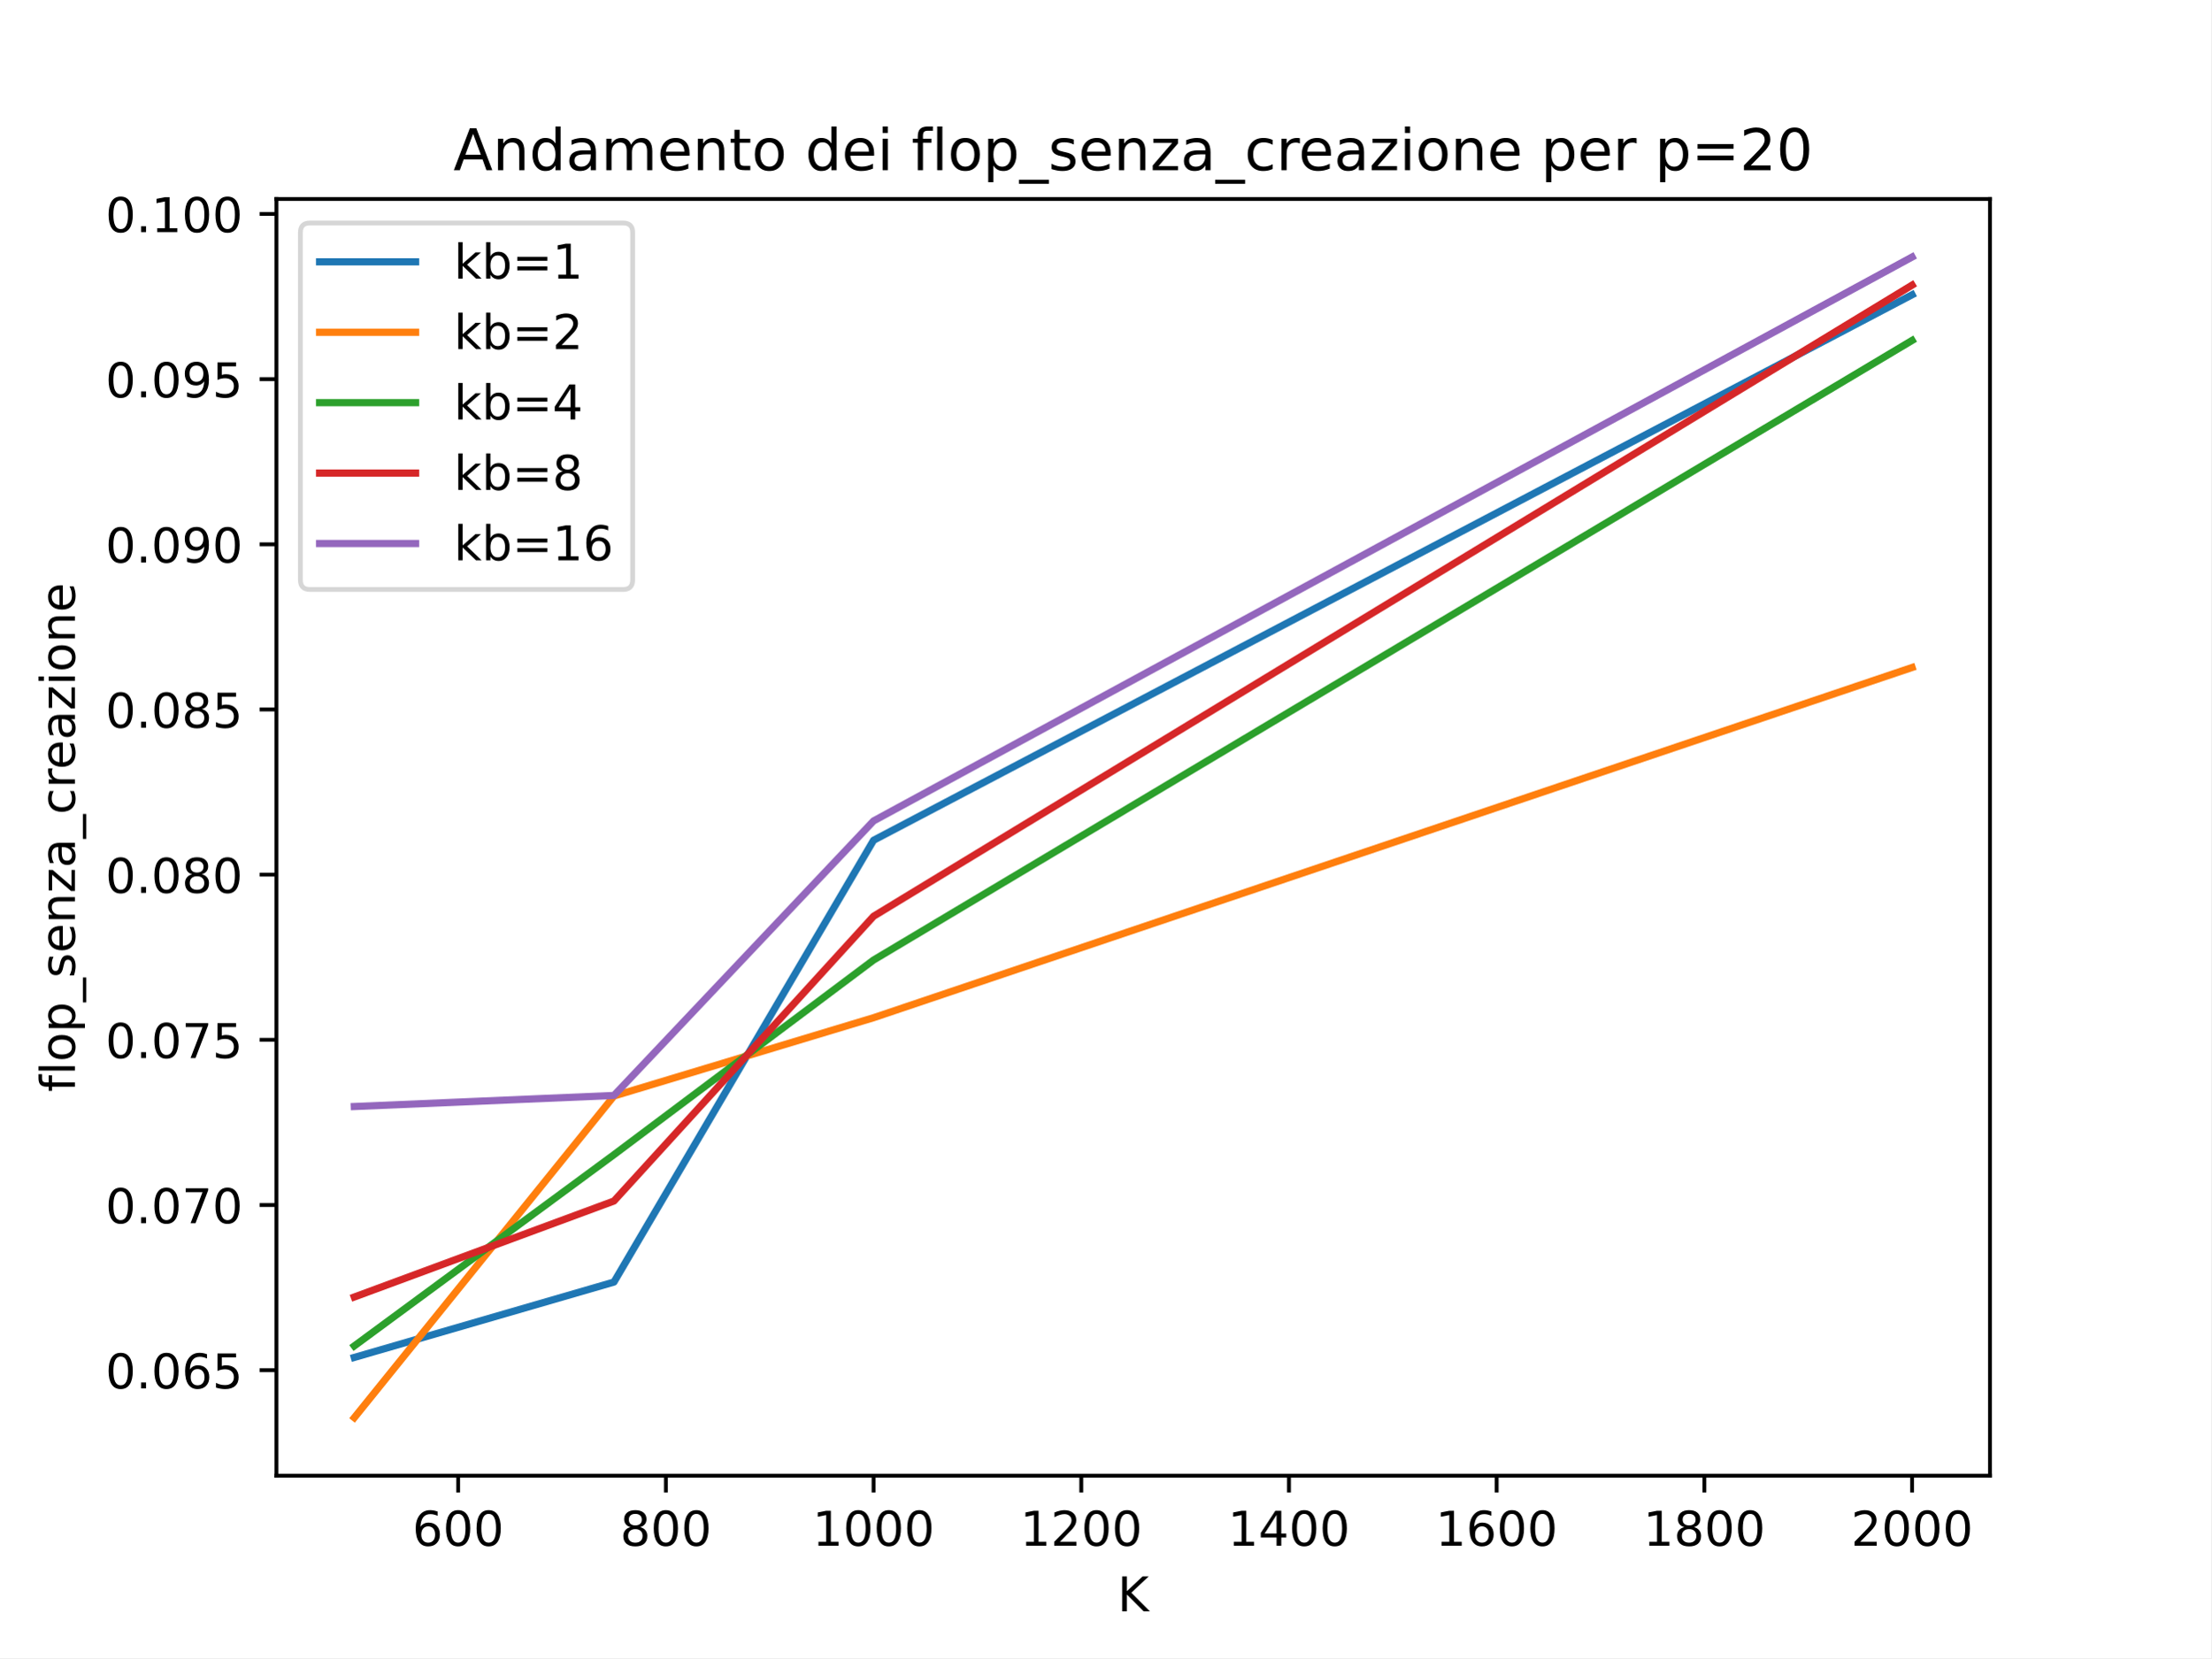
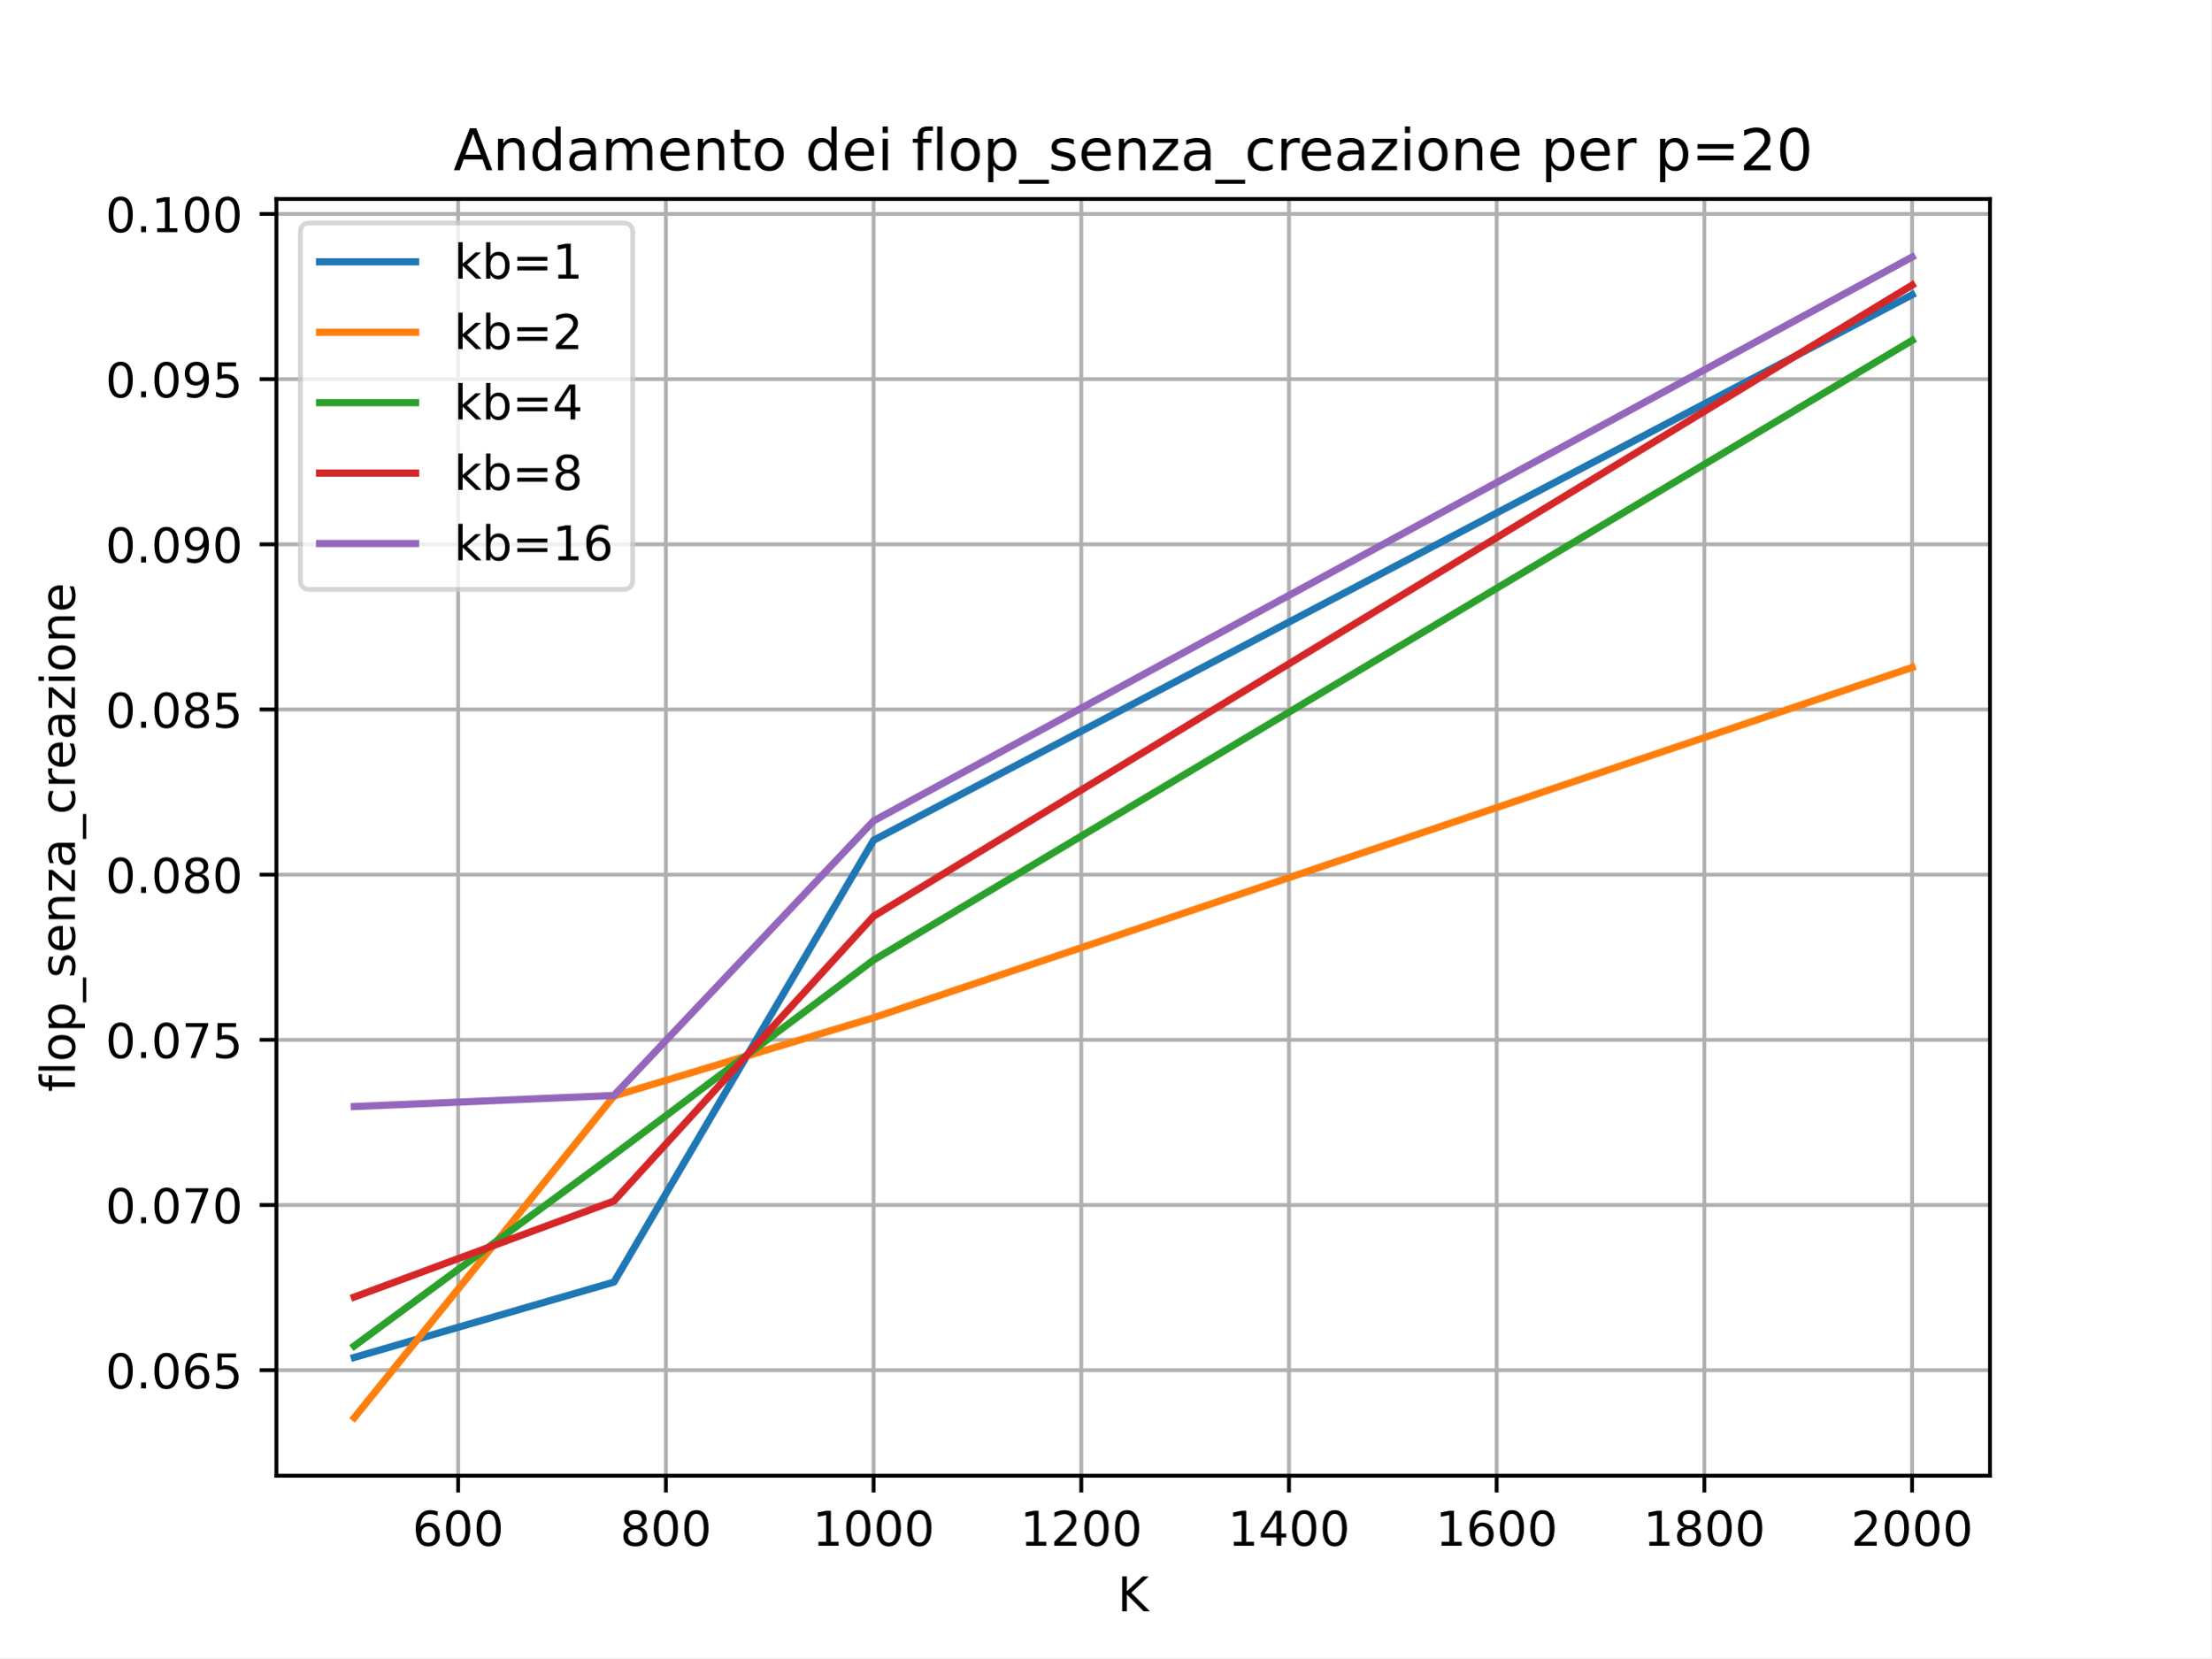
<svg xmlns="http://www.w3.org/2000/svg" xmlns:xlink="http://www.w3.org/1999/xlink" width="460.8pt" height="345.6pt" viewBox="0 0 460.8 345.6" version="1.1">
  <defs>
    <style type="text/css">*{stroke-linejoin: round; stroke-linecap: butt}</style>
  </defs>
  <g id="figure_1">
    <g id="patch_1">
      <path d="M 0 345.6  L 460.8 345.6  L 460.8 0  L 0 0  z " style="fill: #ffffff" />
    </g>
    <g id="axes_1">
      <g id="patch_2">
        <path d="M 57.6 307.584  L 414.72 307.584  L 414.72 41.472  L 57.6 41.472  z " style="fill: #ffffff" />
      </g>
      <g id="matplotlib.axis_1">
        <g id="xtick_1">
          <g id="line2d_1">
+             <path d="M 95.476 307.584  L 95.476 41.472  " clip-path="url(#p17b64429ae)" style="fill: none; stroke: #b0b0b0; stroke-width: 0.8; stroke-linecap: square" />
+           </g>
+           <g id="line2d_2">
            <defs>
-               <path id="m292fa7b7b4" d="M 0 0  L 0 3.5  " style="stroke: #000000; stroke-width: 0.8" />
+               <path id="m7d4faead3a" d="M 0 0  L 0 3.5  " style="stroke: #000000; stroke-width: 0.8" />
            </defs>
            <g>
-               <use xlink:href="#m292fa7b7b4" x="95.476" y="307.584" style="stroke: #000000; stroke-width: 0.8" />
+               <use xlink:href="#m7d4faead3a" x="95.476" y="307.584" style="stroke: #000000; stroke-width: 0.8" />
            </g>
          </g>
          <g id="text_1">
            <g transform="translate(85.93261 322.1824) scale(0.1 -0.1)">
              <defs>
                <path id="DejaVuSans-36" d="M 2113 2584  Q 1688 2584 1439 2293  Q 1191 2003 1191 1497  Q 1191 994 1439 701  Q 1688 409 2113 409  Q 2538 409 2786 701  Q 3034 994 3034 1497  Q 3034 2003 2786 2293  Q 2538 2584 2113 2584  z M 3366 4563  L 3366 3988  Q 3128 4100 2886 4159  Q 2644 4219 2406 4219  Q 1781 4219 1451 3797  Q 1122 3375 1075 2522  Q 1259 2794 1537 2939  Q 1816 3084 2150 3084  Q 2853 3084 3261 2657  Q 3669 2231 3669 1497  Q 3669 778 3244 343  Q 2819 -91 2113 -91  Q 1303 -91 875 529  Q 447 1150 447 2328  Q 447 3434 972 4092  Q 1497 4750 2381 4750  Q 2619 4750 2861 4703  Q 3103 4656 3366 4563  z " transform="scale(0.015625)" />
                <path id="DejaVuSans-30" d="M 2034 4250  Q 1547 4250 1301 3770  Q 1056 3291 1056 2328  Q 1056 1369 1301 889  Q 1547 409 2034 409  Q 2525 409 2770 889  Q 3016 1369 3016 2328  Q 3016 3291 2770 3770  Q 2525 4250 2034 4250  z M 2034 4750  Q 2819 4750 3233 4129  Q 3647 3509 3647 2328  Q 3647 1150 3233 529  Q 2819 -91 2034 -91  Q 1250 -91 836 529  Q 422 1150 422 2328  Q 422 3509 836 4129  Q 1250 4750 2034 4750  z " transform="scale(0.015625)" />
              </defs>
              <use xlink:href="#DejaVuSans-36" />
              <use xlink:href="#DejaVuSans-30" x="63.623" />
              <use xlink:href="#DejaVuSans-30" x="127.246" />
            </g>
          </g>
        </g>
        <g id="xtick_2">
-           <g id="line2d_2">
-             <g>
-               <use xlink:href="#m292fa7b7b4" x="138.764" y="307.584" style="stroke: #000000; stroke-width: 0.8" />
+           <g id="line2d_3">
+             <path d="M 138.764 307.584  L 138.764 41.472  " clip-path="url(#p17b64429ae)" style="fill: none; stroke: #b0b0b0; stroke-width: 0.8; stroke-linecap: square" />
+           </g>
+           <g id="line2d_4">
+             <g>
+               <use xlink:href="#m7d4faead3a" x="138.764" y="307.584" style="stroke: #000000; stroke-width: 0.8" />
            </g>
          </g>
          <g id="text_2">
            <g transform="translate(129.2199 322.1824) scale(0.1 -0.1)">
              <defs>
                <path id="DejaVuSans-38" d="M 2034 2216  Q 1584 2216 1326 1975  Q 1069 1734 1069 1313  Q 1069 891 1326 650  Q 1584 409 2034 409  Q 2484 409 2743 651  Q 3003 894 3003 1313  Q 3003 1734 2745 1975  Q 2488 2216 2034 2216  z M 1403 2484  Q 997 2584 770 2862  Q 544 3141 544 3541  Q 544 4100 942 4425  Q 1341 4750 2034 4750  Q 2731 4750 3128 4425  Q 3525 4100 3525 3541  Q 3525 3141 3298 2862  Q 3072 2584 2669 2484  Q 3125 2378 3379 2068  Q 3634 1759 3634 1313  Q 3634 634 3220 271  Q 2806 -91 2034 -91  Q 1263 -91 848 271  Q 434 634 434 1313  Q 434 1759 690 2068  Q 947 2378 1403 2484  z M 1172 3481  Q 1172 3119 1398 2916  Q 1625 2713 2034 2713  Q 2441 2713 2670 2916  Q 2900 3119 2900 3481  Q 2900 3844 2670 4047  Q 2441 4250 2034 4250  Q 1625 4250 1398 4047  Q 1172 3844 1172 3481  z " transform="scale(0.015625)" />
              </defs>
              <use xlink:href="#DejaVuSans-38" />
              <use xlink:href="#DejaVuSans-30" x="63.623" />
              <use xlink:href="#DejaVuSans-30" x="127.246" />
            </g>
          </g>
        </g>
        <g id="xtick_3">
-           <g id="line2d_3">
-             <g>
-               <use xlink:href="#m292fa7b7b4" x="182.051" y="307.584" style="stroke: #000000; stroke-width: 0.8" />
+           <g id="line2d_5">
+             <path d="M 182.051 307.584  L 182.051 41.472  " clip-path="url(#p17b64429ae)" style="fill: none; stroke: #b0b0b0; stroke-width: 0.8; stroke-linecap: square" />
+           </g>
+           <g id="line2d_6">
+             <g>
+               <use xlink:href="#m7d4faead3a" x="182.051" y="307.584" style="stroke: #000000; stroke-width: 0.8" />
            </g>
          </g>
          <g id="text_3">
            <g transform="translate(169.3259 322.1824) scale(0.1 -0.1)">
              <defs>
                <path id="DejaVuSans-31" d="M 794 531  L 1825 531  L 1825 4091  L 703 3866  L 703 4441  L 1819 4666  L 2450 4666  L 2450 531  L 3481 531  L 3481 0  L 794 0  L 794 531  z " transform="scale(0.015625)" />
              </defs>
              <use xlink:href="#DejaVuSans-31" />
              <use xlink:href="#DejaVuSans-30" x="63.623" />
              <use xlink:href="#DejaVuSans-30" x="127.246" />
              <use xlink:href="#DejaVuSans-30" x="190.869" />
            </g>
          </g>
        </g>
        <g id="xtick_4">
-           <g id="line2d_4">
-             <g>
-               <use xlink:href="#m292fa7b7b4" x="225.338" y="307.584" style="stroke: #000000; stroke-width: 0.8" />
+           <g id="line2d_7">
+             <path d="M 225.338 307.584  L 225.338 41.472  " clip-path="url(#p17b64429ae)" style="fill: none; stroke: #b0b0b0; stroke-width: 0.8; stroke-linecap: square" />
+           </g>
+           <g id="line2d_8">
+             <g>
+               <use xlink:href="#m7d4faead3a" x="225.338" y="307.584" style="stroke: #000000; stroke-width: 0.8" />
            </g>
          </g>
          <g id="text_4">
            <g transform="translate(212.6132 322.1824) scale(0.1 -0.1)">
              <defs>
                <path id="DejaVuSans-32" d="M 1228 531  L 3431 531  L 3431 0  L 469 0  L 469 531  Q 828 903 1448 1529  Q 2069 2156 2228 2338  Q 2531 2678 2651 2914  Q 2772 3150 2772 3378  Q 2772 3750 2511 3984  Q 2250 4219 1831 4219  Q 1534 4219 1204 4116  Q 875 4013 500 3803  L 500 4441  Q 881 4594 1212 4672  Q 1544 4750 1819 4750  Q 2544 4750 2975 4387  Q 3406 4025 3406 3419  Q 3406 3131 3298 2873  Q 3191 2616 2906 2266  Q 2828 2175 2409 1742  Q 1991 1309 1228 531  z " transform="scale(0.015625)" />
              </defs>
              <use xlink:href="#DejaVuSans-31" />
              <use xlink:href="#DejaVuSans-32" x="63.623" />
              <use xlink:href="#DejaVuSans-30" x="127.246" />
              <use xlink:href="#DejaVuSans-30" x="190.869" />
            </g>
          </g>
        </g>
        <g id="xtick_5">
-           <g id="line2d_5">
-             <g>
-               <use xlink:href="#m292fa7b7b4" x="268.625" y="307.584" style="stroke: #000000; stroke-width: 0.8" />
+           <g id="line2d_9">
+             <path d="M 268.625 307.584  L 268.625 41.472  " clip-path="url(#p17b64429ae)" style="fill: none; stroke: #b0b0b0; stroke-width: 0.8; stroke-linecap: square" />
+           </g>
+           <g id="line2d_10">
+             <g>
+               <use xlink:href="#m7d4faead3a" x="268.625" y="307.584" style="stroke: #000000; stroke-width: 0.8" />
            </g>
          </g>
          <g id="text_5">
            <g transform="translate(255.9005 322.1824) scale(0.1 -0.1)">
              <defs>
                <path id="DejaVuSans-34" d="M 2419 4116  L 825 1625  L 2419 1625  L 2419 4116  z M 2253 4666  L 3047 4666  L 3047 1625  L 3713 1625  L 3713 1100  L 3047 1100  L 3047 0  L 2419 0  L 2419 1100  L 313 1100  L 313 1709  L 2253 4666  z " transform="scale(0.015625)" />
              </defs>
              <use xlink:href="#DejaVuSans-31" />
              <use xlink:href="#DejaVuSans-34" x="63.623" />
              <use xlink:href="#DejaVuSans-30" x="127.246" />
              <use xlink:href="#DejaVuSans-30" x="190.869" />
            </g>
          </g>
        </g>
        <g id="xtick_6">
-           <g id="line2d_6">
-             <g>
-               <use xlink:href="#m292fa7b7b4" x="311.913" y="307.584" style="stroke: #000000; stroke-width: 0.8" />
+           <g id="line2d_11">
+             <path d="M 311.913 307.584  L 311.913 41.472  " clip-path="url(#p17b64429ae)" style="fill: none; stroke: #b0b0b0; stroke-width: 0.8; stroke-linecap: square" />
+           </g>
+           <g id="line2d_12">
+             <g>
+               <use xlink:href="#m7d4faead3a" x="311.913" y="307.584" style="stroke: #000000; stroke-width: 0.8" />
            </g>
          </g>
          <g id="text_6">
            <g transform="translate(299.1877 322.1824) scale(0.1 -0.1)">
              <use xlink:href="#DejaVuSans-31" />
              <use xlink:href="#DejaVuSans-36" x="63.623" />
              <use xlink:href="#DejaVuSans-30" x="127.246" />
              <use xlink:href="#DejaVuSans-30" x="190.869" />
            </g>
          </g>
        </g>
        <g id="xtick_7">
-           <g id="line2d_7">
-             <g>
-               <use xlink:href="#m292fa7b7b4" x="355.2" y="307.584" style="stroke: #000000; stroke-width: 0.8" />
+           <g id="line2d_13">
+             <path d="M 355.2 307.584  L 355.2 41.472  " clip-path="url(#p17b64429ae)" style="fill: none; stroke: #b0b0b0; stroke-width: 0.8; stroke-linecap: square" />
+           </g>
+           <g id="line2d_14">
+             <g>
+               <use xlink:href="#m7d4faead3a" x="355.2" y="307.584" style="stroke: #000000; stroke-width: 0.8" />
            </g>
          </g>
          <g id="text_7">
            <g transform="translate(342.475 322.1824) scale(0.1 -0.1)">
              <use xlink:href="#DejaVuSans-31" />
              <use xlink:href="#DejaVuSans-38" x="63.623" />
              <use xlink:href="#DejaVuSans-30" x="127.246" />
              <use xlink:href="#DejaVuSans-30" x="190.869" />
            </g>
          </g>
        </g>
        <g id="xtick_8">
-           <g id="line2d_8">
-             <g>
-               <use xlink:href="#m292fa7b7b4" x="398.487" y="307.584" style="stroke: #000000; stroke-width: 0.8" />
+           <g id="line2d_15">
+             <path d="M 398.487 307.584  L 398.487 41.472  " clip-path="url(#p17b64429ae)" style="fill: none; stroke: #b0b0b0; stroke-width: 0.8; stroke-linecap: square" />
+           </g>
+           <g id="line2d_16">
+             <g>
+               <use xlink:href="#m7d4faead3a" x="398.487" y="307.584" style="stroke: #000000; stroke-width: 0.8" />
            </g>
          </g>
          <g id="text_8">
            <g transform="translate(385.7623 322.1824) scale(0.1 -0.1)">
              <use xlink:href="#DejaVuSans-32" />
              <use xlink:href="#DejaVuSans-30" x="63.623" />
              <use xlink:href="#DejaVuSans-30" x="127.246" />
              <use xlink:href="#DejaVuSans-30" x="190.869" />
            </g>
          </g>
        </g>
        <g id="text_9">
          <g transform="translate(232.8811 335.8606) scale(0.1 -0.1)">
            <defs>
              <path id="DejaVuSans-4b" d="M 628 4666  L 1259 4666  L 1259 2694  L 3353 4666  L 4166 4666  L 1850 2491  L 4331 0  L 3500 0  L 1259 2247  L 1259 0  L 628 0  L 628 4666  z " transform="scale(0.015625)" />
            </defs>
            <use xlink:href="#DejaVuSans-4b" />
          </g>
        </g>
      </g>
      <g id="matplotlib.axis_2">
        <g id="ytick_1">
-           <g id="line2d_9">
+           <g id="line2d_17">
+             <path d="M 57.6 285.593  L 414.72 285.593  " clip-path="url(#p17b64429ae)" style="fill: none; stroke: #b0b0b0; stroke-width: 0.8; stroke-linecap: square" />
+           </g>
+           <g id="line2d_18">
            <defs>
-               <path id="m74fa59eeb4" d="M 0 0  L -3.5 0  " style="stroke: #000000; stroke-width: 0.8" />
+               <path id="ma24c6e2666" d="M 0 0  L -3.5 0  " style="stroke: #000000; stroke-width: 0.8" />
            </defs>
            <g>
-               <use xlink:href="#m74fa59eeb4" x="57.6" y="285.593" style="stroke: #000000; stroke-width: 0.8" />
+               <use xlink:href="#ma24c6e2666" x="57.6" y="285.593" style="stroke: #000000; stroke-width: 0.8" />
            </g>
          </g>
          <g id="text_10">
            <g transform="translate(21.97188 289.3924) scale(0.1 -0.1)">
              <defs>
                <path id="DejaVuSans-2e" d="M 684 794  L 1344 794  L 1344 0  L 684 0  L 684 794  z " transform="scale(0.015625)" />
                <path id="DejaVuSans-35" d="M 691 4666  L 3169 4666  L 3169 4134  L 1269 4134  L 1269 2991  Q 1406 3038 1543 3061  Q 1681 3084 1819 3084  Q 2600 3084 3056 2656  Q 3513 2228 3513 1497  Q 3513 744 3044 326  Q 2575 -91 1722 -91  Q 1428 -91 1123 -41  Q 819 9 494 109  L 494 744  Q 775 591 1075 516  Q 1375 441 1709 441  Q 2250 441 2565 725  Q 2881 1009 2881 1497  Q 2881 1984 2565 2268  Q 2250 2553 1709 2553  Q 1456 2553 1204 2497  Q 953 2441 691 2322  L 691 4666  z " transform="scale(0.015625)" />
              </defs>
              <use xlink:href="#DejaVuSans-30" />
              <use xlink:href="#DejaVuSans-2e" x="63.623" />
              <use xlink:href="#DejaVuSans-30" x="95.41" />
              <use xlink:href="#DejaVuSans-36" x="159.033" />
              <use xlink:href="#DejaVuSans-35" x="222.656" />
            </g>
          </g>
        </g>
        <g id="ytick_2">
-           <g id="line2d_10">
-             <g>
-               <use xlink:href="#m74fa59eeb4" x="57.6" y="251.163" style="stroke: #000000; stroke-width: 0.8" />
+           <g id="line2d_19">
+             <path d="M 57.6 251.163  L 414.72 251.163  " clip-path="url(#p17b64429ae)" style="fill: none; stroke: #b0b0b0; stroke-width: 0.8; stroke-linecap: square" />
+           </g>
+           <g id="line2d_20">
+             <g>
+               <use xlink:href="#ma24c6e2666" x="57.6" y="251.163" style="stroke: #000000; stroke-width: 0.8" />
            </g>
          </g>
          <g id="text_11">
            <g transform="translate(21.97188 254.9625) scale(0.1 -0.1)">
              <defs>
                <path id="DejaVuSans-37" d="M 525 4666  L 3525 4666  L 3525 4397  L 1831 0  L 1172 0  L 2766 4134  L 525 4134  L 525 4666  z " transform="scale(0.015625)" />
              </defs>
              <use xlink:href="#DejaVuSans-30" />
              <use xlink:href="#DejaVuSans-2e" x="63.623" />
              <use xlink:href="#DejaVuSans-30" x="95.41" />
              <use xlink:href="#DejaVuSans-37" x="159.033" />
              <use xlink:href="#DejaVuSans-30" x="222.656" />
            </g>
          </g>
        </g>
        <g id="ytick_3">
-           <g id="line2d_11">
-             <g>
-               <use xlink:href="#m74fa59eeb4" x="57.6" y="216.733" style="stroke: #000000; stroke-width: 0.8" />
+           <g id="line2d_21">
+             <path d="M 57.6 216.733  L 414.72 216.733  " clip-path="url(#p17b64429ae)" style="fill: none; stroke: #b0b0b0; stroke-width: 0.8; stroke-linecap: square" />
+           </g>
+           <g id="line2d_22">
+             <g>
+               <use xlink:href="#ma24c6e2666" x="57.6" y="216.733" style="stroke: #000000; stroke-width: 0.8" />
            </g>
          </g>
          <g id="text_12">
            <g transform="translate(21.97188 220.5326) scale(0.1 -0.1)">
              <use xlink:href="#DejaVuSans-30" />
              <use xlink:href="#DejaVuSans-2e" x="63.623" />
              <use xlink:href="#DejaVuSans-30" x="95.41" />
              <use xlink:href="#DejaVuSans-37" x="159.033" />
              <use xlink:href="#DejaVuSans-35" x="222.656" />
            </g>
          </g>
        </g>
        <g id="ytick_4">
-           <g id="line2d_12">
-             <g>
-               <use xlink:href="#m74fa59eeb4" x="57.6" y="182.303" style="stroke: #000000; stroke-width: 0.8" />
+           <g id="line2d_23">
+             <path d="M 57.6 182.303  L 414.72 182.303  " clip-path="url(#p17b64429ae)" style="fill: none; stroke: #b0b0b0; stroke-width: 0.8; stroke-linecap: square" />
+           </g>
+           <g id="line2d_24">
+             <g>
+               <use xlink:href="#ma24c6e2666" x="57.6" y="182.303" style="stroke: #000000; stroke-width: 0.8" />
            </g>
          </g>
          <g id="text_13">
            <g transform="translate(21.97188 186.1027) scale(0.1 -0.1)">
              <use xlink:href="#DejaVuSans-30" />
              <use xlink:href="#DejaVuSans-2e" x="63.623" />
              <use xlink:href="#DejaVuSans-30" x="95.41" />
              <use xlink:href="#DejaVuSans-38" x="159.033" />
              <use xlink:href="#DejaVuSans-30" x="222.656" />
            </g>
          </g>
        </g>
        <g id="ytick_5">
-           <g id="line2d_13">
-             <g>
-               <use xlink:href="#m74fa59eeb4" x="57.6" y="147.874" style="stroke: #000000; stroke-width: 0.8" />
+           <g id="line2d_25">
+             <path d="M 57.6 147.874  L 414.72 147.874  " clip-path="url(#p17b64429ae)" style="fill: none; stroke: #b0b0b0; stroke-width: 0.8; stroke-linecap: square" />
+           </g>
+           <g id="line2d_26">
+             <g>
+               <use xlink:href="#ma24c6e2666" x="57.6" y="147.874" style="stroke: #000000; stroke-width: 0.8" />
            </g>
          </g>
          <g id="text_14">
            <g transform="translate(21.97188 151.6728) scale(0.1 -0.1)">
              <use xlink:href="#DejaVuSans-30" />
              <use xlink:href="#DejaVuSans-2e" x="63.623" />
              <use xlink:href="#DejaVuSans-30" x="95.41" />
              <use xlink:href="#DejaVuSans-38" x="159.033" />
              <use xlink:href="#DejaVuSans-35" x="222.656" />
            </g>
          </g>
        </g>
        <g id="ytick_6">
-           <g id="line2d_14">
-             <g>
-               <use xlink:href="#m74fa59eeb4" x="57.6" y="113.444" style="stroke: #000000; stroke-width: 0.8" />
+           <g id="line2d_27">
+             <path d="M 57.6 113.444  L 414.72 113.444  " clip-path="url(#p17b64429ae)" style="fill: none; stroke: #b0b0b0; stroke-width: 0.8; stroke-linecap: square" />
+           </g>
+           <g id="line2d_28">
+             <g>
+               <use xlink:href="#ma24c6e2666" x="57.6" y="113.444" style="stroke: #000000; stroke-width: 0.8" />
            </g>
          </g>
          <g id="text_15">
            <g transform="translate(21.97188 117.2429) scale(0.1 -0.1)">
              <defs>
                <path id="DejaVuSans-39" d="M 703 97  L 703 672  Q 941 559 1184 500  Q 1428 441 1663 441  Q 2288 441 2617 861  Q 2947 1281 2994 2138  Q 2813 1869 2534 1725  Q 2256 1581 1919 1581  Q 1219 1581 811 2004  Q 403 2428 403 3163  Q 403 3881 828 4315  Q 1253 4750 1959 4750  Q 2769 4750 3195 4129  Q 3622 3509 3622 2328  Q 3622 1225 3098 567  Q 2575 -91 1691 -91  Q 1453 -91 1209 -44  Q 966 3 703 97  z M 1959 2075  Q 2384 2075 2632 2365  Q 2881 2656 2881 3163  Q 2881 3666 2632 3958  Q 2384 4250 1959 4250  Q 1534 4250 1286 3958  Q 1038 3666 1038 3163  Q 1038 2656 1286 2365  Q 1534 2075 1959 2075  z " transform="scale(0.015625)" />
              </defs>
              <use xlink:href="#DejaVuSans-30" />
              <use xlink:href="#DejaVuSans-2e" x="63.623" />
              <use xlink:href="#DejaVuSans-30" x="95.41" />
              <use xlink:href="#DejaVuSans-39" x="159.033" />
              <use xlink:href="#DejaVuSans-30" x="222.656" />
            </g>
          </g>
        </g>
        <g id="ytick_7">
-           <g id="line2d_15">
-             <g>
-               <use xlink:href="#m74fa59eeb4" x="57.6" y="79.014" style="stroke: #000000; stroke-width: 0.8" />
+           <g id="line2d_29">
+             <path d="M 57.6 79.014  L 414.72 79.014  " clip-path="url(#p17b64429ae)" style="fill: none; stroke: #b0b0b0; stroke-width: 0.8; stroke-linecap: square" />
+           </g>
+           <g id="line2d_30">
+             <g>
+               <use xlink:href="#ma24c6e2666" x="57.6" y="79.014" style="stroke: #000000; stroke-width: 0.8" />
            </g>
          </g>
          <g id="text_16">
            <g transform="translate(21.97188 82.81303) scale(0.1 -0.1)">
              <use xlink:href="#DejaVuSans-30" />
              <use xlink:href="#DejaVuSans-2e" x="63.623" />
              <use xlink:href="#DejaVuSans-30" x="95.41" />
              <use xlink:href="#DejaVuSans-39" x="159.033" />
              <use xlink:href="#DejaVuSans-35" x="222.656" />
            </g>
          </g>
        </g>
        <g id="ytick_8">
-           <g id="line2d_16">
-             <g>
-               <use xlink:href="#m74fa59eeb4" x="57.6" y="44.584" style="stroke: #000000; stroke-width: 0.8" />
+           <g id="line2d_31">
+             <path d="M 57.6 44.584  L 414.72 44.584  " clip-path="url(#p17b64429ae)" style="fill: none; stroke: #b0b0b0; stroke-width: 0.8; stroke-linecap: square" />
+           </g>
+           <g id="line2d_32">
+             <g>
+               <use xlink:href="#ma24c6e2666" x="57.6" y="44.584" style="stroke: #000000; stroke-width: 0.8" />
            </g>
          </g>
          <g id="text_17">
            <g transform="translate(21.97188 48.38314) scale(0.1 -0.1)">
              <use xlink:href="#DejaVuSans-30" />
              <use xlink:href="#DejaVuSans-2e" x="63.623" />
              <use xlink:href="#DejaVuSans-31" x="95.41" />
              <use xlink:href="#DejaVuSans-30" x="159.033" />
              <use xlink:href="#DejaVuSans-30" x="222.656" />
            </g>
          </g>
        </g>
        <g id="text_18">
          <g transform="translate(15.61406 227.5999) rotate(-90) scale(0.1 -0.1)">
            <defs>
              <path id="DejaVuSans-66" d="M 2375 4863  L 2375 4384  L 1825 4384  Q 1516 4384 1395 4259  Q 1275 4134 1275 3809  L 1275 3500  L 2222 3500  L 2222 3053  L 1275 3053  L 1275 0  L 697 0  L 697 3053  L 147 3053  L 147 3500  L 697 3500  L 697 3744  Q 697 4328 969 4595  Q 1241 4863 1831 4863  L 2375 4863  z " transform="scale(0.015625)" />
              <path id="DejaVuSans-6c" d="M 603 4863  L 1178 4863  L 1178 0  L 603 0  L 603 4863  z " transform="scale(0.015625)" />
              <path id="DejaVuSans-6f" d="M 1959 3097  Q 1497 3097 1228 2736  Q 959 2375 959 1747  Q 959 1119 1226 758  Q 1494 397 1959 397  Q 2419 397 2687 759  Q 2956 1122 2956 1747  Q 2956 2369 2687 2733  Q 2419 3097 1959 3097  z M 1959 3584  Q 2709 3584 3137 3096  Q 3566 2609 3566 1747  Q 3566 888 3137 398  Q 2709 -91 1959 -91  Q 1206 -91 779 398  Q 353 888 353 1747  Q 353 2609 779 3096  Q 1206 3584 1959 3584  z " transform="scale(0.015625)" />
              <path id="DejaVuSans-70" d="M 1159 525  L 1159 -1331  L 581 -1331  L 581 3500  L 1159 3500  L 1159 2969  Q 1341 3281 1617 3432  Q 1894 3584 2278 3584  Q 2916 3584 3314 3078  Q 3713 2572 3713 1747  Q 3713 922 3314 415  Q 2916 -91 2278 -91  Q 1894 -91 1617 61  Q 1341 213 1159 525  z M 3116 1747  Q 3116 2381 2855 2742  Q 2594 3103 2138 3103  Q 1681 3103 1420 2742  Q 1159 2381 1159 1747  Q 1159 1113 1420 752  Q 1681 391 2138 391  Q 2594 391 2855 752  Q 3116 1113 3116 1747  z " transform="scale(0.015625)" />
              <path id="DejaVuSans-5f" d="M 3263 -1063  L 3263 -1509  L -63 -1509  L -63 -1063  L 3263 -1063  z " transform="scale(0.015625)" />
              <path id="DejaVuSans-73" d="M 2834 3397  L 2834 2853  Q 2591 2978 2328 3040  Q 2066 3103 1784 3103  Q 1356 3103 1142 2972  Q 928 2841 928 2578  Q 928 2378 1081 2264  Q 1234 2150 1697 2047  L 1894 2003  Q 2506 1872 2764 1633  Q 3022 1394 3022 966  Q 3022 478 2636 193  Q 2250 -91 1575 -91  Q 1294 -91 989 -36  Q 684 19 347 128  L 347 722  Q 666 556 975 473  Q 1284 391 1588 391  Q 1994 391 2212 530  Q 2431 669 2431 922  Q 2431 1156 2273 1281  Q 2116 1406 1581 1522  L 1381 1569  Q 847 1681 609 1914  Q 372 2147 372 2553  Q 372 3047 722 3315  Q 1072 3584 1716 3584  Q 2034 3584 2315 3537  Q 2597 3491 2834 3397  z " transform="scale(0.015625)" />
              <path id="DejaVuSans-65" d="M 3597 1894  L 3597 1613  L 953 1613  Q 991 1019 1311 708  Q 1631 397 2203 397  Q 2534 397 2845 478  Q 3156 559 3463 722  L 3463 178  Q 3153 47 2828 -22  Q 2503 -91 2169 -91  Q 1331 -91 842 396  Q 353 884 353 1716  Q 353 2575 817 3079  Q 1281 3584 2069 3584  Q 2775 3584 3186 3129  Q 3597 2675 3597 1894  z M 3022 2063  Q 3016 2534 2758 2815  Q 2500 3097 2075 3097  Q 1594 3097 1305 2825  Q 1016 2553 972 2059  L 3022 2063  z " transform="scale(0.015625)" />
              <path id="DejaVuSans-6e" d="M 3513 2113  L 3513 0  L 2938 0  L 2938 2094  Q 2938 2591 2744 2837  Q 2550 3084 2163 3084  Q 1697 3084 1428 2787  Q 1159 2491 1159 1978  L 1159 0  L 581 0  L 581 3500  L 1159 3500  L 1159 2956  Q 1366 3272 1645 3428  Q 1925 3584 2291 3584  Q 2894 3584 3203 3211  Q 3513 2838 3513 2113  z " transform="scale(0.015625)" />
              <path id="DejaVuSans-7a" d="M 353 3500  L 3084 3500  L 3084 2975  L 922 459  L 3084 459  L 3084 0  L 275 0  L 275 525  L 2438 3041  L 353 3041  L 353 3500  z " transform="scale(0.015625)" />
              <path id="DejaVuSans-61" d="M 2194 1759  Q 1497 1759 1228 1600  Q 959 1441 959 1056  Q 959 750 1161 570  Q 1363 391 1709 391  Q 2188 391 2477 730  Q 2766 1069 2766 1631  L 2766 1759  L 2194 1759  z M 3341 1997  L 3341 0  L 2766 0  L 2766 531  Q 2569 213 2275 61  Q 1981 -91 1556 -91  Q 1019 -91 701 211  Q 384 513 384 1019  Q 384 1609 779 1909  Q 1175 2209 1959 2209  L 2766 2209  L 2766 2266  Q 2766 2663 2505 2880  Q 2244 3097 1772 3097  Q 1472 3097 1187 3025  Q 903 2953 641 2809  L 641 3341  Q 956 3463 1253 3523  Q 1550 3584 1831 3584  Q 2591 3584 2966 3190  Q 3341 2797 3341 1997  z " transform="scale(0.015625)" />
              <path id="DejaVuSans-63" d="M 3122 3366  L 3122 2828  Q 2878 2963 2633 3030  Q 2388 3097 2138 3097  Q 1578 3097 1268 2742  Q 959 2388 959 1747  Q 959 1106 1268 751  Q 1578 397 2138 397  Q 2388 397 2633 464  Q 2878 531 3122 666  L 3122 134  Q 2881 22 2623 -34  Q 2366 -91 2075 -91  Q 1284 -91 818 406  Q 353 903 353 1747  Q 353 2603 823 3093  Q 1294 3584 2113 3584  Q 2378 3584 2631 3529  Q 2884 3475 3122 3366  z " transform="scale(0.015625)" />
              <path id="DejaVuSans-72" d="M 2631 2963  Q 2534 3019 2420 3045  Q 2306 3072 2169 3072  Q 1681 3072 1420 2755  Q 1159 2438 1159 1844  L 1159 0  L 581 0  L 581 3500  L 1159 3500  L 1159 2956  Q 1341 3275 1631 3429  Q 1922 3584 2338 3584  Q 2397 3584 2469 3576  Q 2541 3569 2628 3553  L 2631 2963  z " transform="scale(0.015625)" />
              <path id="DejaVuSans-69" d="M 603 3500  L 1178 3500  L 1178 0  L 603 0  L 603 3500  z M 603 4863  L 1178 4863  L 1178 4134  L 603 4134  L 603 4863  z " transform="scale(0.015625)" />
            </defs>
            <use xlink:href="#DejaVuSans-66" />
            <use xlink:href="#DejaVuSans-6c" x="35.205" />
            <use xlink:href="#DejaVuSans-6f" x="62.988" />
            <use xlink:href="#DejaVuSans-70" x="124.17" />
            <use xlink:href="#DejaVuSans-5f" x="187.646" />
            <use xlink:href="#DejaVuSans-73" x="237.646" />
            <use xlink:href="#DejaVuSans-65" x="289.746" />
            <use xlink:href="#DejaVuSans-6e" x="351.27" />
            <use xlink:href="#DejaVuSans-7a" x="414.648" />
            <use xlink:href="#DejaVuSans-61" x="467.139" />
            <use xlink:href="#DejaVuSans-5f" x="528.418" />
            <use xlink:href="#DejaVuSans-63" x="578.418" />
            <use xlink:href="#DejaVuSans-72" x="633.398" />
            <use xlink:href="#DejaVuSans-65" x="672.262" />
            <use xlink:href="#DejaVuSans-61" x="733.785" />
            <use xlink:href="#DejaVuSans-7a" x="795.064" />
            <use xlink:href="#DejaVuSans-69" x="847.555" />
            <use xlink:href="#DejaVuSans-6f" x="875.338" />
            <use xlink:href="#DejaVuSans-6e" x="936.52" />
            <use xlink:href="#DejaVuSans-65" x="999.898" />
          </g>
        </g>
      </g>
-       <g id="line2d_17">
-         <path d="M 73.833 282.935  L 127.942 267.227  L 182.051 175.137  L 398.487 61.43  " clip-path="url(#pa99a5c4c80)" style="fill: none; stroke: #1f77b4; stroke-width: 1.5; stroke-linecap: square" />
-       </g>
-       <g id="line2d_18">
-         <path d="M 73.833 295.488  L 127.942 228.448  L 182.051 212.126  L 398.487 139.123  " clip-path="url(#pa99a5c4c80)" style="fill: none; stroke: #ff7f0e; stroke-width: 1.5; stroke-linecap: square" />
-       </g>
-       <g id="line2d_19">
-         <path d="M 73.833 280.535  L 127.942 240.677  L 182.051 200.101  L 398.487 70.951  " clip-path="url(#pa99a5c4c80)" style="fill: none; stroke: #2ca02c; stroke-width: 1.5; stroke-linecap: square" />
-       </g>
-       <g id="line2d_20">
-         <path d="M 73.833 270.342  L 127.942 250.333  L 182.051 190.975  L 398.487 59.421  " clip-path="url(#pa99a5c4c80)" style="fill: none; stroke: #d62728; stroke-width: 1.5; stroke-linecap: square" />
-       </g>
-       <g id="line2d_21">
-         <path d="M 73.833 230.637  L 127.942 228.329  L 182.051 171.105  L 398.487 53.568  " clip-path="url(#pa99a5c4c80)" style="fill: none; stroke: #9467bd; stroke-width: 1.5; stroke-linecap: square" />
+       <g id="line2d_33">
+         <path d="M 73.833 282.935  L 127.942 267.227  L 182.051 175.137  L 398.487 61.43  " clip-path="url(#p17b64429ae)" style="fill: none; stroke: #1f77b4; stroke-width: 1.5; stroke-linecap: square" />
+       </g>
+       <g id="line2d_34">
+         <path d="M 73.833 295.488  L 127.942 228.448  L 182.051 212.126  L 398.487 139.123  " clip-path="url(#p17b64429ae)" style="fill: none; stroke: #ff7f0e; stroke-width: 1.5; stroke-linecap: square" />
+       </g>
+       <g id="line2d_35">
+         <path d="M 73.833 280.535  L 127.942 240.677  L 182.051 200.101  L 398.487 70.951  " clip-path="url(#p17b64429ae)" style="fill: none; stroke: #2ca02c; stroke-width: 1.5; stroke-linecap: square" />
+       </g>
+       <g id="line2d_36">
+         <path d="M 73.833 270.342  L 127.942 250.333  L 182.051 190.975  L 398.487 59.421  " clip-path="url(#p17b64429ae)" style="fill: none; stroke: #d62728; stroke-width: 1.5; stroke-linecap: square" />
+       </g>
+       <g id="line2d_37">
+         <path d="M 73.833 230.637  L 127.942 228.329  L 182.051 171.105  L 398.487 53.568  " clip-path="url(#p17b64429ae)" style="fill: none; stroke: #9467bd; stroke-width: 1.5; stroke-linecap: square" />
      </g>
      <g id="patch_3">
        <path d="M 57.6 307.584  L 57.6 41.472  " style="fill: none; stroke: #000000; stroke-width: 0.8; stroke-linejoin: miter; stroke-linecap: square" />
      </g>
      <g id="patch_4">
        <path d="M 414.72 307.584  L 414.72 41.472  " style="fill: none; stroke: #000000; stroke-width: 0.8; stroke-linejoin: miter; stroke-linecap: square" />
      </g>
      <g id="patch_5">
        <path d="M 57.6 307.584  L 414.72 307.584  " style="fill: none; stroke: #000000; stroke-width: 0.8; stroke-linejoin: miter; stroke-linecap: square" />
      </g>
      <g id="patch_6">
        <path d="M 57.6 41.472  L 414.72 41.472  " style="fill: none; stroke: #000000; stroke-width: 0.8; stroke-linejoin: miter; stroke-linecap: square" />
      </g>
      <g id="text_19">
        <g transform="translate(94.48406 35.472) scale(0.12 -0.12)">
          <defs>
            <path id="DejaVuSans-41" d="M 2188 4044  L 1331 1722  L 3047 1722  L 2188 4044  z M 1831 4666  L 2547 4666  L 4325 0  L 3669 0  L 3244 1197  L 1141 1197  L 716 0  L 50 0  L 1831 4666  z " transform="scale(0.015625)" />
            <path id="DejaVuSans-64" d="M 2906 2969  L 2906 4863  L 3481 4863  L 3481 0  L 2906 0  L 2906 525  Q 2725 213 2448 61  Q 2172 -91 1784 -91  Q 1150 -91 751 415  Q 353 922 353 1747  Q 353 2572 751 3078  Q 1150 3584 1784 3584  Q 2172 3584 2448 3432  Q 2725 3281 2906 2969  z M 947 1747  Q 947 1113 1208 752  Q 1469 391 1925 391  Q 2381 391 2643 752  Q 2906 1113 2906 1747  Q 2906 2381 2643 2742  Q 2381 3103 1925 3103  Q 1469 3103 1208 2742  Q 947 2381 947 1747  z " transform="scale(0.015625)" />
            <path id="DejaVuSans-6d" d="M 3328 2828  Q 3544 3216 3844 3400  Q 4144 3584 4550 3584  Q 5097 3584 5394 3201  Q 5691 2819 5691 2113  L 5691 0  L 5113 0  L 5113 2094  Q 5113 2597 4934 2840  Q 4756 3084 4391 3084  Q 3944 3084 3684 2787  Q 3425 2491 3425 1978  L 3425 0  L 2847 0  L 2847 2094  Q 2847 2600 2669 2842  Q 2491 3084 2119 3084  Q 1678 3084 1418 2786  Q 1159 2488 1159 1978  L 1159 0  L 581 0  L 581 3500  L 1159 3500  L 1159 2956  Q 1356 3278 1631 3431  Q 1906 3584 2284 3584  Q 2666 3584 2933 3390  Q 3200 3197 3328 2828  z " transform="scale(0.015625)" />
            <path id="DejaVuSans-74" d="M 1172 4494  L 1172 3500  L 2356 3500  L 2356 3053  L 1172 3053  L 1172 1153  Q 1172 725 1289 603  Q 1406 481 1766 481  L 2356 481  L 2356 0  L 1766 0  Q 1100 0 847 248  Q 594 497 594 1153  L 594 3053  L 172 3053  L 172 3500  L 594 3500  L 594 4494  L 1172 4494  z " transform="scale(0.015625)" />
            <path id="DejaVuSans-20" transform="scale(0.015625)" />
            <path id="DejaVuSans-3d" d="M 678 2906  L 4684 2906  L 4684 2381  L 678 2381  L 678 2906  z M 678 1631  L 4684 1631  L 4684 1100  L 678 1100  L 678 1631  z " transform="scale(0.015625)" />
          </defs>
          <use xlink:href="#DejaVuSans-41" />
          <use xlink:href="#DejaVuSans-6e" x="68.408" />
          <use xlink:href="#DejaVuSans-64" x="131.787" />
          <use xlink:href="#DejaVuSans-61" x="195.264" />
          <use xlink:href="#DejaVuSans-6d" x="256.543" />
          <use xlink:href="#DejaVuSans-65" x="353.955" />
          <use xlink:href="#DejaVuSans-6e" x="415.479" />
          <use xlink:href="#DejaVuSans-74" x="478.857" />
          <use xlink:href="#DejaVuSans-6f" x="518.066" />
          <use xlink:href="#DejaVuSans-20" x="579.248" />
          <use xlink:href="#DejaVuSans-64" x="611.035" />
          <use xlink:href="#DejaVuSans-65" x="674.512" />
          <use xlink:href="#DejaVuSans-69" x="736.035" />
          <use xlink:href="#DejaVuSans-20" x="763.818" />
          <use xlink:href="#DejaVuSans-66" x="795.605" />
          <use xlink:href="#DejaVuSans-6c" x="830.811" />
          <use xlink:href="#DejaVuSans-6f" x="858.594" />
          <use xlink:href="#DejaVuSans-70" x="919.775" />
          <use xlink:href="#DejaVuSans-5f" x="983.252" />
          <use xlink:href="#DejaVuSans-73" x="1033.252" />
          <use xlink:href="#DejaVuSans-65" x="1085.352" />
          <use xlink:href="#DejaVuSans-6e" x="1146.875" />
          <use xlink:href="#DejaVuSans-7a" x="1210.254" />
          <use xlink:href="#DejaVuSans-61" x="1262.744" />
          <use xlink:href="#DejaVuSans-5f" x="1324.023" />
          <use xlink:href="#DejaVuSans-63" x="1374.023" />
          <use xlink:href="#DejaVuSans-72" x="1429.004" />
          <use xlink:href="#DejaVuSans-65" x="1467.867" />
          <use xlink:href="#DejaVuSans-61" x="1529.391" />
          <use xlink:href="#DejaVuSans-7a" x="1590.67" />
          <use xlink:href="#DejaVuSans-69" x="1643.16" />
          <use xlink:href="#DejaVuSans-6f" x="1670.943" />
          <use xlink:href="#DejaVuSans-6e" x="1732.125" />
          <use xlink:href="#DejaVuSans-65" x="1795.504" />
          <use xlink:href="#DejaVuSans-20" x="1857.027" />
          <use xlink:href="#DejaVuSans-70" x="1888.814" />
          <use xlink:href="#DejaVuSans-65" x="1952.291" />
          <use xlink:href="#DejaVuSans-72" x="2013.814" />
          <use xlink:href="#DejaVuSans-20" x="2054.928" />
          <use xlink:href="#DejaVuSans-70" x="2086.715" />
          <use xlink:href="#DejaVuSans-3d" x="2150.191" />
          <use xlink:href="#DejaVuSans-32" x="2233.98" />
          <use xlink:href="#DejaVuSans-30" x="2297.604" />
        </g>
      </g>
      <g id="legend_1">
        <g id="patch_7">
          <path d="M 64.6 122.863  L 129.844 122.863  Q 131.844 122.863 131.844 120.863  L 131.844 48.472  Q 131.844 46.472 129.844 46.472  L 64.6 46.472  Q 62.6 46.472 62.6 48.472  L 62.6 120.863  Q 62.6 122.863 64.6 122.863  z " style="fill: #ffffff; opacity: 0.8; stroke: #cccccc; stroke-linejoin: miter" />
        </g>
-         <g id="line2d_22">
+         <g id="line2d_38">
          <path d="M 66.6 54.57  L 76.6 54.57  L 86.6 54.57  " style="fill: none; stroke: #1f77b4; stroke-width: 1.5; stroke-linecap: square" />
        </g>
        <g id="text_20">
          <g transform="translate(94.6 58.07044) scale(0.1 -0.1)">
            <defs>
              <path id="DejaVuSans-6b" d="M 581 4863  L 1159 4863  L 1159 1991  L 2875 3500  L 3609 3500  L 1753 1863  L 3688 0  L 2938 0  L 1159 1709  L 1159 0  L 581 0  L 581 4863  z " transform="scale(0.015625)" />
              <path id="DejaVuSans-62" d="M 3116 1747  Q 3116 2381 2855 2742  Q 2594 3103 2138 3103  Q 1681 3103 1420 2742  Q 1159 2381 1159 1747  Q 1159 1113 1420 752  Q 1681 391 2138 391  Q 2594 391 2855 752  Q 3116 1113 3116 1747  z M 1159 2969  Q 1341 3281 1617 3432  Q 1894 3584 2278 3584  Q 2916 3584 3314 3078  Q 3713 2572 3713 1747  Q 3713 922 3314 415  Q 2916 -91 2278 -91  Q 1894 -91 1617 61  Q 1341 213 1159 525  L 1159 0  L 581 0  L 581 4863  L 1159 4863  L 1159 2969  z " transform="scale(0.015625)" />
            </defs>
            <use xlink:href="#DejaVuSans-6b" />
            <use xlink:href="#DejaVuSans-62" x="57.91" />
            <use xlink:href="#DejaVuSans-3d" x="121.387" />
            <use xlink:href="#DejaVuSans-31" x="205.176" />
          </g>
        </g>
-         <g id="line2d_23">
+         <g id="line2d_39">
          <path d="M 66.6 69.249  L 76.6 69.249  L 86.6 69.249  " style="fill: none; stroke: #ff7f0e; stroke-width: 1.5; stroke-linecap: square" />
        </g>
        <g id="text_21">
          <g transform="translate(94.6 72.74856) scale(0.1 -0.1)">
            <use xlink:href="#DejaVuSans-6b" />
            <use xlink:href="#DejaVuSans-62" x="57.91" />
            <use xlink:href="#DejaVuSans-3d" x="121.387" />
            <use xlink:href="#DejaVuSans-32" x="205.176" />
          </g>
        </g>
-         <g id="line2d_24">
+         <g id="line2d_40">
          <path d="M 66.6 83.927  L 76.6 83.927  L 86.6 83.927  " style="fill: none; stroke: #2ca02c; stroke-width: 1.5; stroke-linecap: square" />
        </g>
        <g id="text_22">
          <g transform="translate(94.6 87.42669) scale(0.1 -0.1)">
            <use xlink:href="#DejaVuSans-6b" />
            <use xlink:href="#DejaVuSans-62" x="57.91" />
            <use xlink:href="#DejaVuSans-3d" x="121.387" />
            <use xlink:href="#DejaVuSans-34" x="205.176" />
          </g>
        </g>
-         <g id="line2d_25">
+         <g id="line2d_41">
          <path d="M 66.6 98.605  L 76.6 98.605  L 86.6 98.605  " style="fill: none; stroke: #d62728; stroke-width: 1.5; stroke-linecap: square" />
        </g>
        <g id="text_23">
          <g transform="translate(94.6 102.1048) scale(0.1 -0.1)">
            <use xlink:href="#DejaVuSans-6b" />
            <use xlink:href="#DejaVuSans-62" x="57.91" />
            <use xlink:href="#DejaVuSans-3d" x="121.387" />
            <use xlink:href="#DejaVuSans-38" x="205.176" />
          </g>
        </g>
-         <g id="line2d_26">
+         <g id="line2d_42">
          <path d="M 66.6 113.283  L 76.6 113.283  L 86.6 113.283  " style="fill: none; stroke: #9467bd; stroke-width: 1.5; stroke-linecap: square" />
        </g>
        <g id="text_24">
          <g transform="translate(94.6 116.7829) scale(0.1 -0.1)">
            <use xlink:href="#DejaVuSans-6b" />
            <use xlink:href="#DejaVuSans-62" x="57.91" />
            <use xlink:href="#DejaVuSans-3d" x="121.387" />
            <use xlink:href="#DejaVuSans-31" x="205.176" />
            <use xlink:href="#DejaVuSans-36" x="268.799" />
          </g>
        </g>
      </g>
    </g>
  </g>
  <defs>
-     <clipPath id="pa99a5c4c80">
+     <clipPath id="p17b64429ae">
      <rect x="57.6" y="41.472" width="357.12" height="266.112" />
    </clipPath>
  </defs>
</svg>
